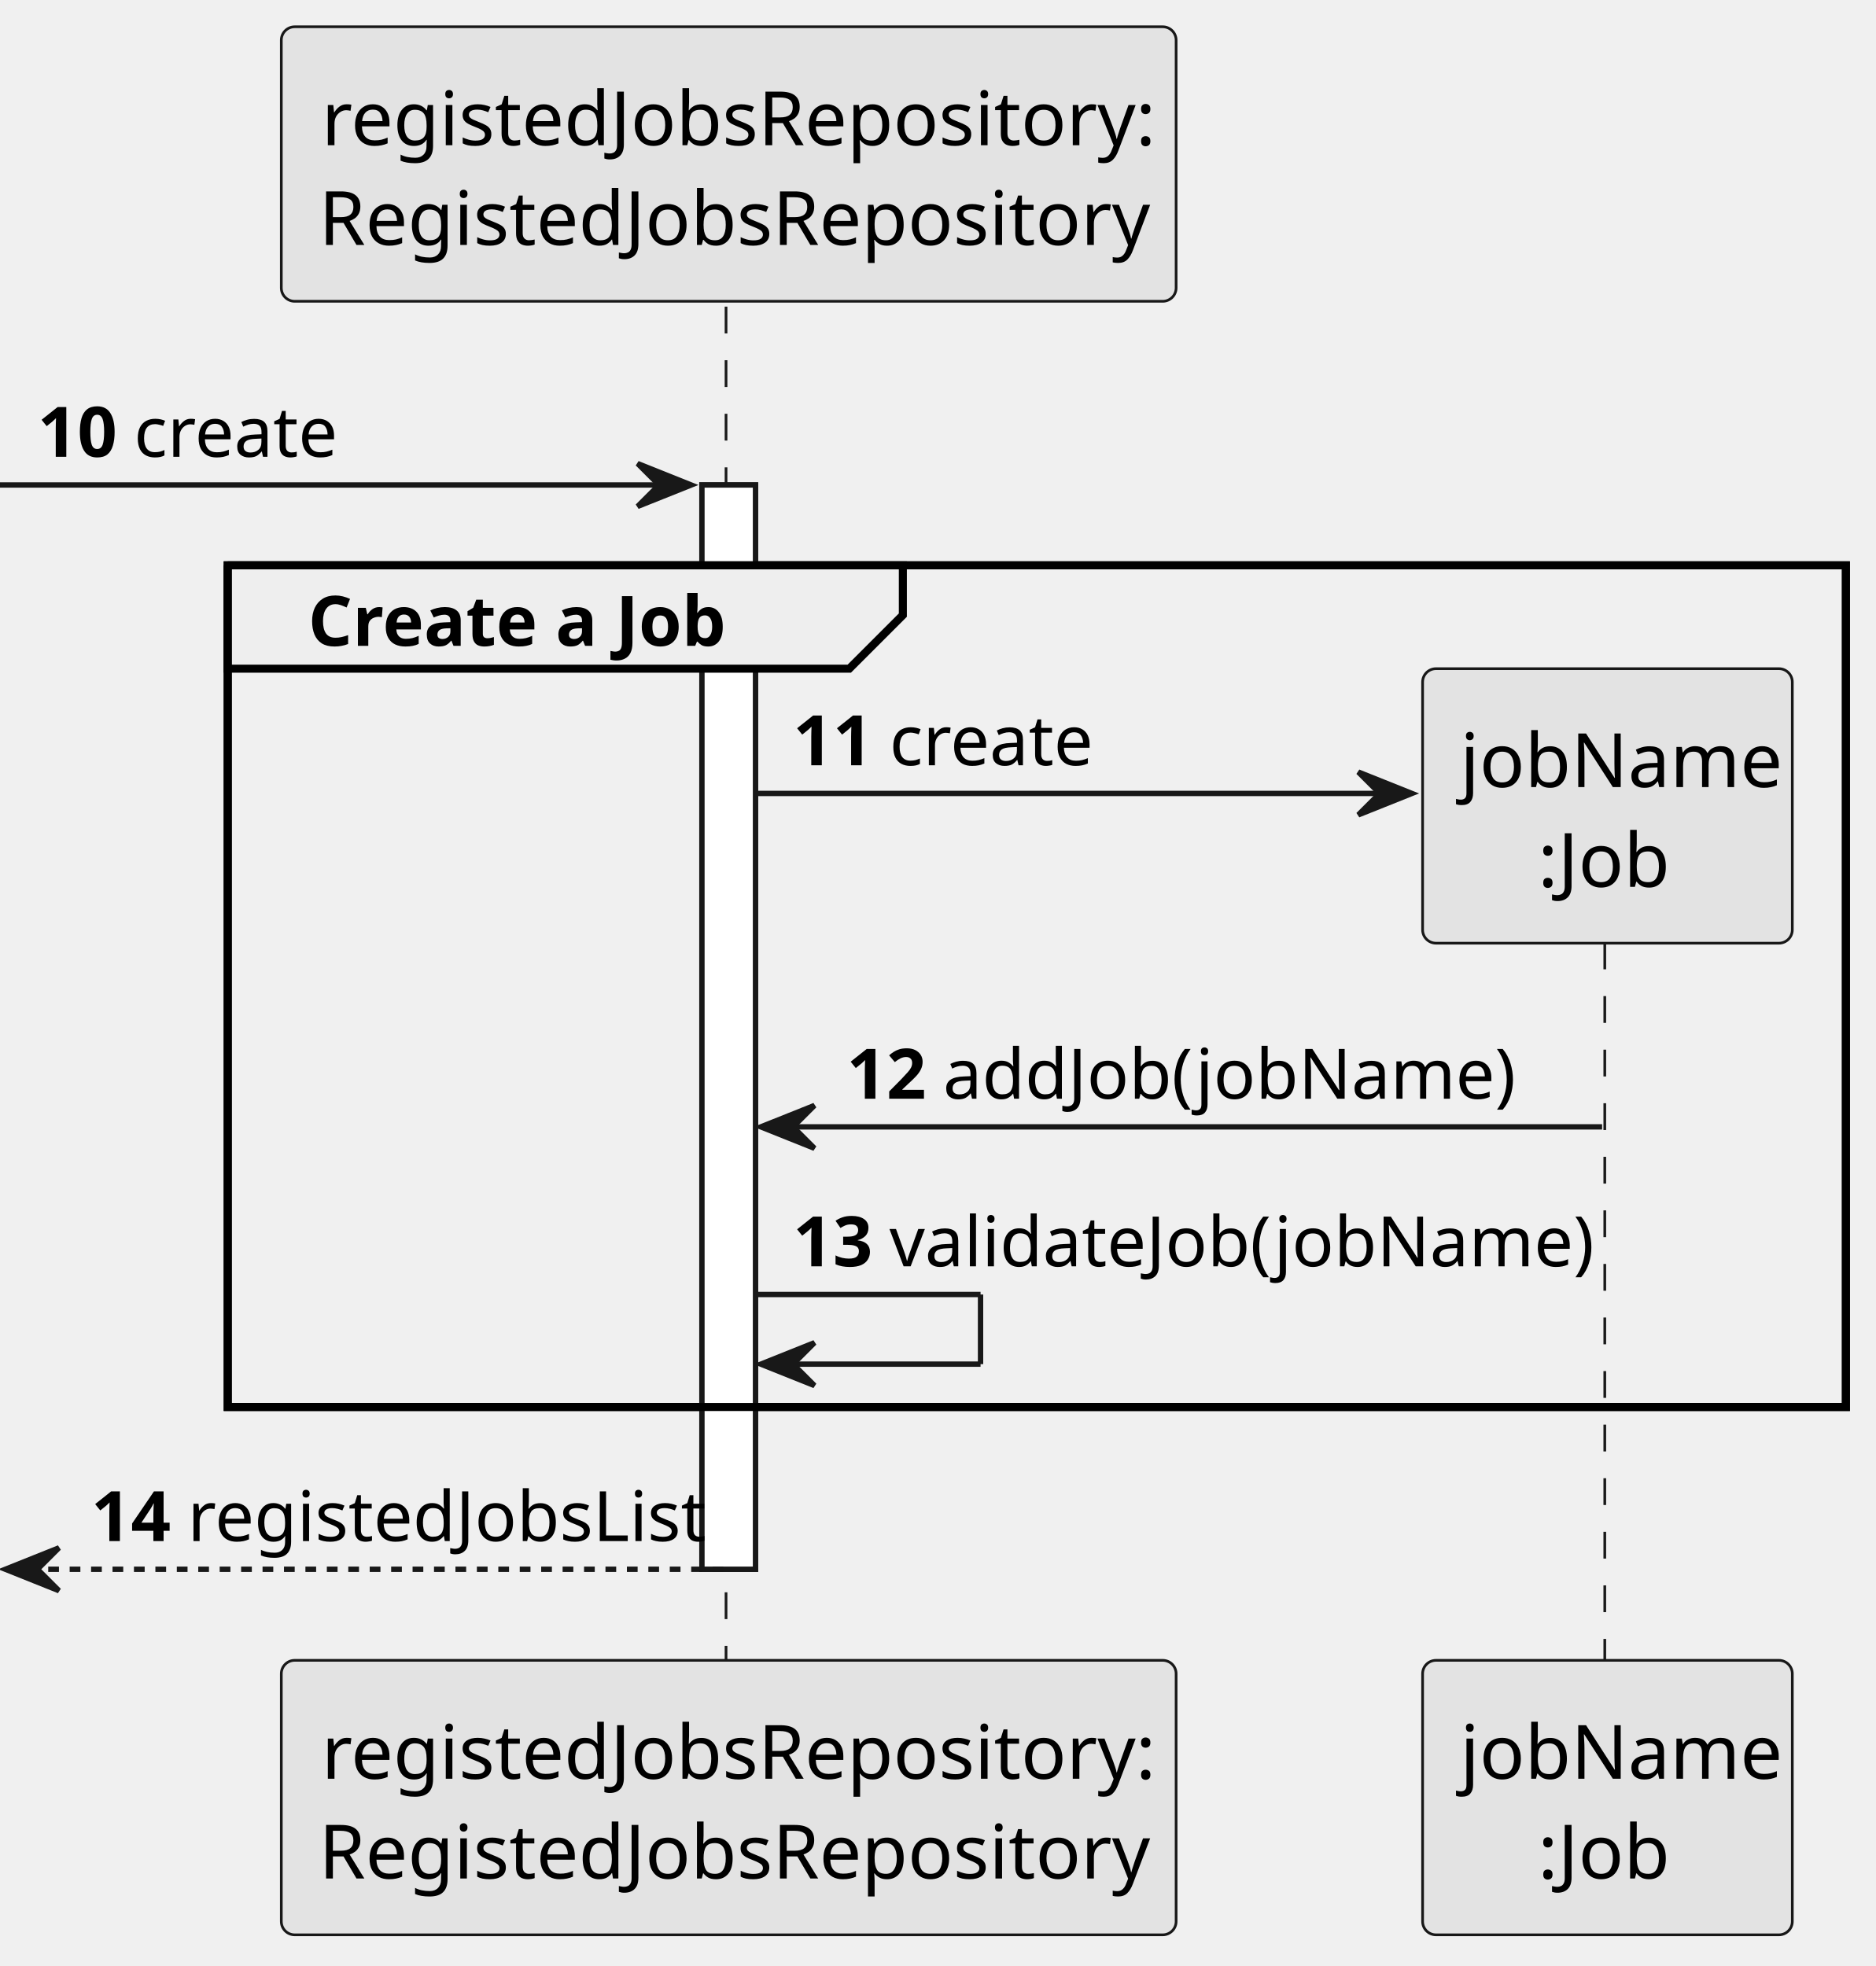
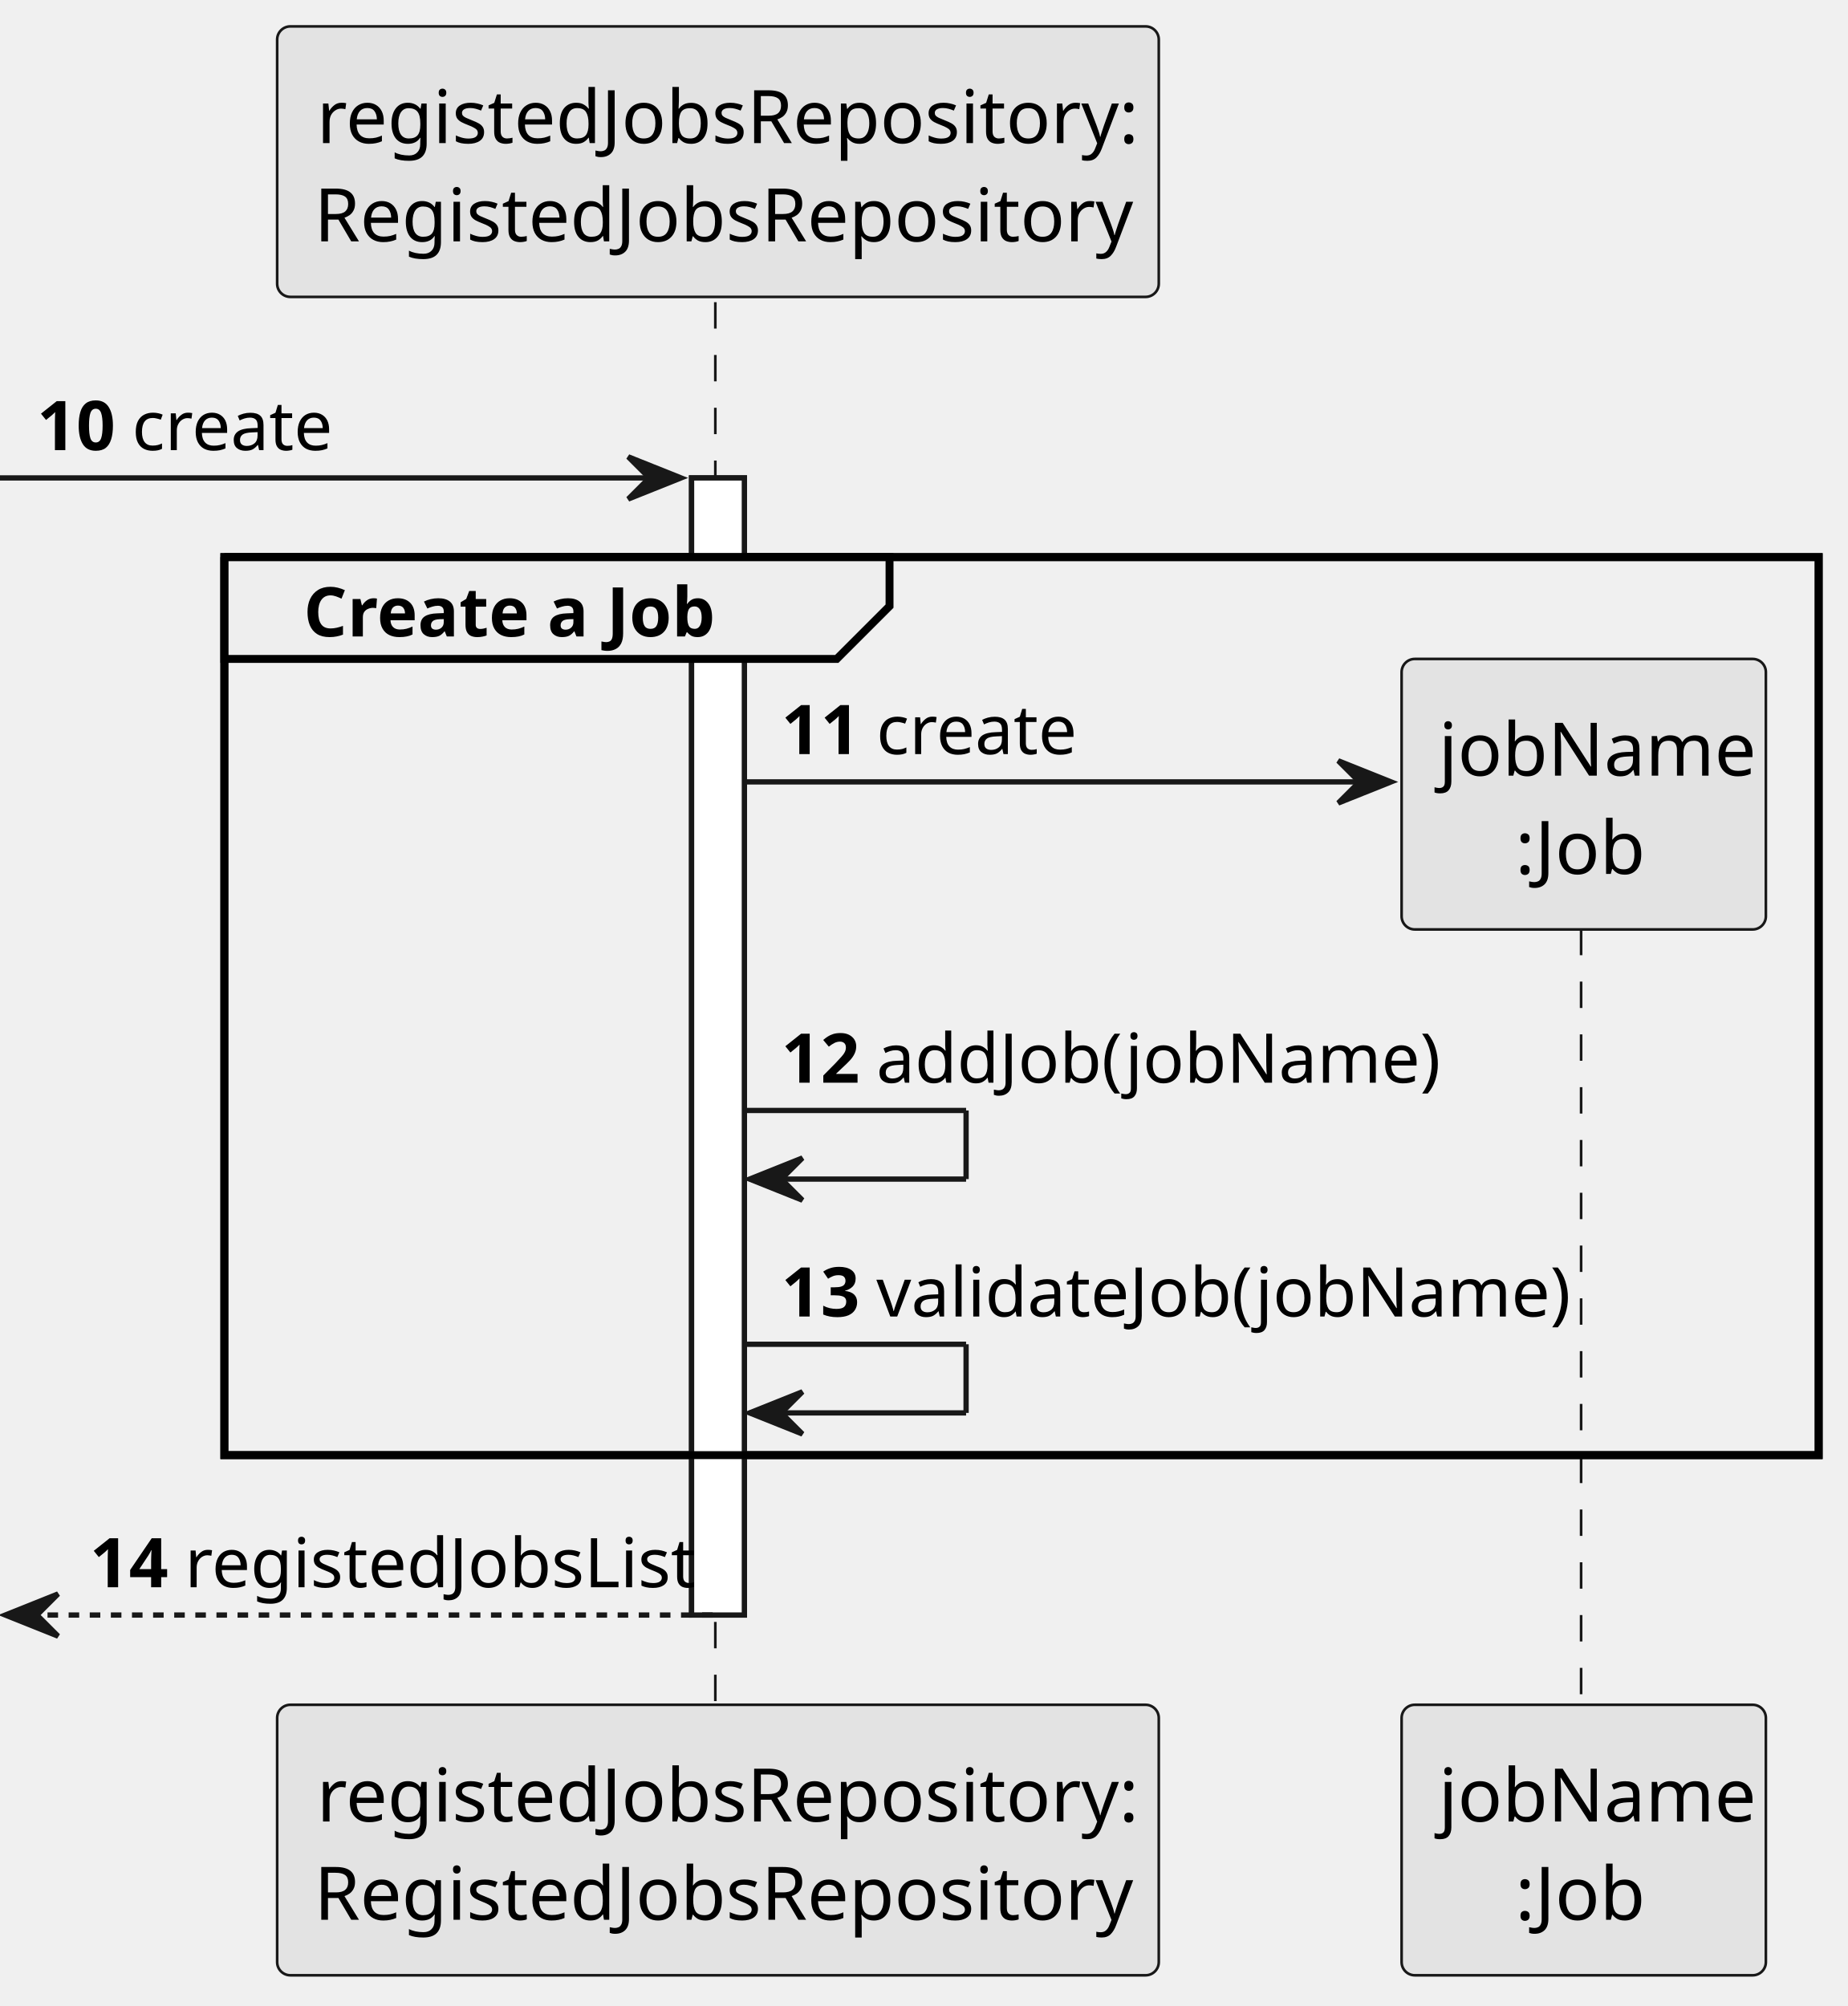
- <svg xmlns="http://www.w3.org/2000/svg" contentStyleType="text/css" height="367px" preserveAspectRatio="none" style="width:350px;height:367px;background:#FFFFFF;" version="1.1" viewBox="0 0 350 367" width="350px" zoomAndPan="magnify">
+ <svg xmlns="http://www.w3.org/2000/svg" contentStyleType="text/css" height="380px" preserveAspectRatio="none" style="width:350px;height:380px;background:#FFFFFF;" version="1.1" viewBox="0 0 350 380" width="350px" zoomAndPan="magnify">
  <defs />
  <g>
-     <rect fill="#FFFFFF" height="202.406" style="stroke:#181818;stroke-width:1.0;" width="10" x="131" y="90.533" />
-     <rect fill="none" height="157.115" style="stroke:#000000;stroke-width:1.5;" width="302" x="42.5" y="105.533" />
-     <line style="stroke:#181818;stroke-width:0.5;stroke-dasharray:5.0,5.0;" x1="135.5" x2="135.5" y1="57.242" y2="310.94" />
-     <line style="stroke:#181818;stroke-width:0.5;stroke-dasharray:5.0,5.0;" x1="299.5" x2="299.5" y1="165.945" y2="310.94" />
+     <rect fill="#FFFFFF" height="215.406" style="stroke:#181818;stroke-width:1.0;" width="10" x="131" y="90.533" />
+     <rect fill="none" height="170.115" style="stroke:#000000;stroke-width:1.5;" width="302" x="42.5" y="105.533" />
+     <line style="stroke:#181818;stroke-width:0.5;stroke-dasharray:5.0,5.0;" x1="135.5" x2="135.5" y1="57.242" y2="323.94" />
+     <line style="stroke:#181818;stroke-width:0.5;stroke-dasharray:5.0,5.0;" x1="299.5" x2="299.5" y1="165.945" y2="323.94" />
    <rect fill="#E3E3E3" height="51.242" rx="2.5" ry="2.5" style="stroke:#181818;stroke-width:0.5;" width="167" x="52.5" y="5" />
    <text fill="#000000" font-family="sans-serif" font-size="14" lengthAdjust="spacing" textLength="152" x="60" y="27.107">registedJobsRepository:</text>
    <text fill="#000000" font-family="sans-serif" font-size="14" lengthAdjust="spacing" textLength="153" x="59.5" y="45.728">RegistedJobsRepository</text>
-     <rect fill="#E3E3E3" height="51.242" rx="2.5" ry="2.5" style="stroke:#181818;stroke-width:0.5;" width="167" x="52.5" y="309.94" />
-     <text fill="#000000" font-family="sans-serif" font-size="14" lengthAdjust="spacing" textLength="152" x="60" y="332.047">registedJobsRepository:</text>
-     <text fill="#000000" font-family="sans-serif" font-size="14" lengthAdjust="spacing" textLength="153" x="59.5" y="350.668">RegistedJobsRepository</text>
-     <rect fill="#E3E3E3" height="51.242" rx="2.5" ry="2.5" style="stroke:#181818;stroke-width:0.5;" width="69" x="265.5" y="309.94" />
-     <text fill="#000000" font-family="sans-serif" font-size="14" lengthAdjust="spacing" textLength="55" x="272.5" y="332.047">jobName</text>
-     <text fill="#000000" font-family="sans-serif" font-size="14" lengthAdjust="spacing" textLength="26" x="287" y="350.668">:Job</text>
-     <rect fill="#FFFFFF" height="202.406" style="stroke:#181818;stroke-width:1.0;" width="10" x="131" y="90.533" />
+     <rect fill="#E3E3E3" height="51.242" rx="2.5" ry="2.5" style="stroke:#181818;stroke-width:0.5;" width="167" x="52.5" y="322.94" />
+     <text fill="#000000" font-family="sans-serif" font-size="14" lengthAdjust="spacing" textLength="152" x="60" y="345.047">registedJobsRepository:</text>
+     <text fill="#000000" font-family="sans-serif" font-size="14" lengthAdjust="spacing" textLength="153" x="59.5" y="363.668">RegistedJobsRepository</text>
+     <rect fill="#E3E3E3" height="51.242" rx="2.5" ry="2.5" style="stroke:#181818;stroke-width:0.5;" width="69" x="265.5" y="322.94" />
+     <text fill="#000000" font-family="sans-serif" font-size="14" lengthAdjust="spacing" textLength="55" x="272.5" y="345.047">jobName</text>
+     <text fill="#000000" font-family="sans-serif" font-size="14" lengthAdjust="spacing" textLength="26" x="287" y="363.668">:Job</text>
+     <rect fill="#FFFFFF" height="215.406" style="stroke:#181818;stroke-width:1.0;" width="10" x="131" y="90.533" />
    <polygon fill="#181818" points="119,86.533,129,90.533,119,94.533,123,90.533" style="stroke:#181818;stroke-width:1.0;" />
    <line style="stroke:#181818;stroke-width:1.0;" x1="0" x2="125" y1="90.533" y2="90.533" />
    <text fill="#000000" font-family="sans-serif" font-size="13" font-weight="bold" lengthAdjust="spacing" textLength="14" x="7" y="85.27">10</text>
    <text fill="#000000" font-family="sans-serif" font-size="13" lengthAdjust="spacing" textLength="36" x="25" y="85.27">create</text>
    <path d="M42.5,105.533 L168.5,105.533 L168.5,114.824 L158.5,124.824 L42.5,124.824 L42.5,105.533 " fill="#EEEEEE" style="stroke:#000000;stroke-width:1.5;" />
-     <rect fill="none" height="157.115" style="stroke:#000000;stroke-width:1.5;" width="302" x="42.5" y="105.533" />
+     <rect fill="none" height="170.115" style="stroke:#000000;stroke-width:1.5;" width="302" x="42.5" y="105.533" />
    <text fill="#000000" font-family="sans-serif" font-size="13" font-weight="bold" lengthAdjust="spacing" textLength="81" x="57.5" y="120.561">Create a Job</text>
    <polygon fill="#181818" points="253.5,144.115,263.5,148.115,253.5,152.115,257.5,148.115" style="stroke:#181818;stroke-width:1.0;" />
    <line style="stroke:#181818;stroke-width:1.0;" x1="141" x2="259.5" y1="148.115" y2="148.115" />
    <text fill="#000000" font-family="sans-serif" font-size="13" font-weight="bold" lengthAdjust="spacing" textLength="14" x="148" y="142.852">11</text>
    <text fill="#000000" font-family="sans-serif" font-size="13" lengthAdjust="spacing" textLength="36" x="166" y="142.852">create</text>
    <rect fill="#E3E3E3" height="51.242" rx="2.5" ry="2.5" style="stroke:#181818;stroke-width:0.5;" width="69" x="265.5" y="124.824" />
    <text fill="#000000" font-family="sans-serif" font-size="14" lengthAdjust="spacing" textLength="55" x="272.5" y="146.932">jobName</text>
    <text fill="#000000" font-family="sans-serif" font-size="14" lengthAdjust="spacing" textLength="26" x="287" y="165.553">:Job</text>
-     <polygon fill="#181818" points="152,206.357,142,210.357,152,214.357,148,210.357" style="stroke:#181818;stroke-width:1.0;" />
-     <line style="stroke:#181818;stroke-width:1.0;" x1="146" x2="299" y1="210.357" y2="210.357" />
-     <text fill="#000000" font-family="sans-serif" font-size="13" font-weight="bold" lengthAdjust="spacing" textLength="14" x="158" y="205.095">12</text>
-     <text fill="#000000" font-family="sans-serif" font-size="13" lengthAdjust="spacing" textLength="100" x="176" y="205.095">addJob(jobName)</text>
-     <line style="stroke:#181818;stroke-width:1.0;" x1="141" x2="183" y1="241.648" y2="241.648" />
-     <line style="stroke:#181818;stroke-width:1.0;" x1="183" x2="183" y1="241.648" y2="254.648" />
-     <line style="stroke:#181818;stroke-width:1.0;" x1="142" x2="183" y1="254.648" y2="254.648" />
-     <polygon fill="#181818" points="152,250.648,142,254.648,152,258.648,148,254.648" style="stroke:#181818;stroke-width:1.0;" />
-     <text fill="#000000" font-family="sans-serif" font-size="13" font-weight="bold" lengthAdjust="spacing" textLength="14" x="148" y="236.386">13</text>
-     <text fill="#000000" font-family="sans-serif" font-size="13" lengthAdjust="spacing" textLength="122" x="166" y="236.386">validateJob(jobName)</text>
-     <polygon fill="#181818" points="11,288.94,1,292.94,11,296.94,7,292.94" style="stroke:#181818;stroke-width:1.0;" />
-     <line style="stroke:#181818;stroke-width:1.0;stroke-dasharray:2.0,2.0;" x1="5" x2="135" y1="292.94" y2="292.94" />
-     <text fill="#000000" font-family="sans-serif" font-size="13" font-weight="bold" lengthAdjust="spacing" textLength="14" x="17" y="287.677">14</text>
-     <text fill="#000000" font-family="sans-serif" font-size="13" lengthAdjust="spacing" textLength="94" x="35" y="287.677">registedJobsList</text>
+     <line style="stroke:#181818;stroke-width:1.0;" x1="141" x2="183" y1="210.357" y2="210.357" />
+     <line style="stroke:#181818;stroke-width:1.0;" x1="183" x2="183" y1="210.357" y2="223.357" />
+     <line style="stroke:#181818;stroke-width:1.0;" x1="142" x2="183" y1="223.357" y2="223.357" />
+     <polygon fill="#181818" points="152,219.357,142,223.357,152,227.357,148,223.357" style="stroke:#181818;stroke-width:1.0;" />
+     <text fill="#000000" font-family="sans-serif" font-size="13" font-weight="bold" lengthAdjust="spacing" textLength="14" x="148" y="205.095">12</text>
+     <text fill="#000000" font-family="sans-serif" font-size="13" lengthAdjust="spacing" textLength="100" x="166" y="205.095">addJob(jobName)</text>
+     <line style="stroke:#181818;stroke-width:1.0;" x1="141" x2="183" y1="254.648" y2="254.648" />
+     <line style="stroke:#181818;stroke-width:1.0;" x1="183" x2="183" y1="254.648" y2="267.648" />
+     <line style="stroke:#181818;stroke-width:1.0;" x1="142" x2="183" y1="267.648" y2="267.648" />
+     <polygon fill="#181818" points="152,263.648,142,267.648,152,271.648,148,267.648" style="stroke:#181818;stroke-width:1.0;" />
+     <text fill="#000000" font-family="sans-serif" font-size="13" font-weight="bold" lengthAdjust="spacing" textLength="14" x="148" y="249.386">13</text>
+     <text fill="#000000" font-family="sans-serif" font-size="13" lengthAdjust="spacing" textLength="122" x="166" y="249.386">validateJob(jobName)</text>
+     <polygon fill="#181818" points="11,301.94,1,305.94,11,309.94,7,305.94" style="stroke:#181818;stroke-width:1.0;" />
+     <line style="stroke:#181818;stroke-width:1.0;stroke-dasharray:2.0,2.0;" x1="5" x2="135" y1="305.94" y2="305.94" />
+     <text fill="#000000" font-family="sans-serif" font-size="13" font-weight="bold" lengthAdjust="spacing" textLength="14" x="17" y="300.677">14</text>
+     <text fill="#000000" font-family="sans-serif" font-size="13" lengthAdjust="spacing" textLength="94" x="35" y="300.677">registedJobsList</text>
  </g>
</svg>
